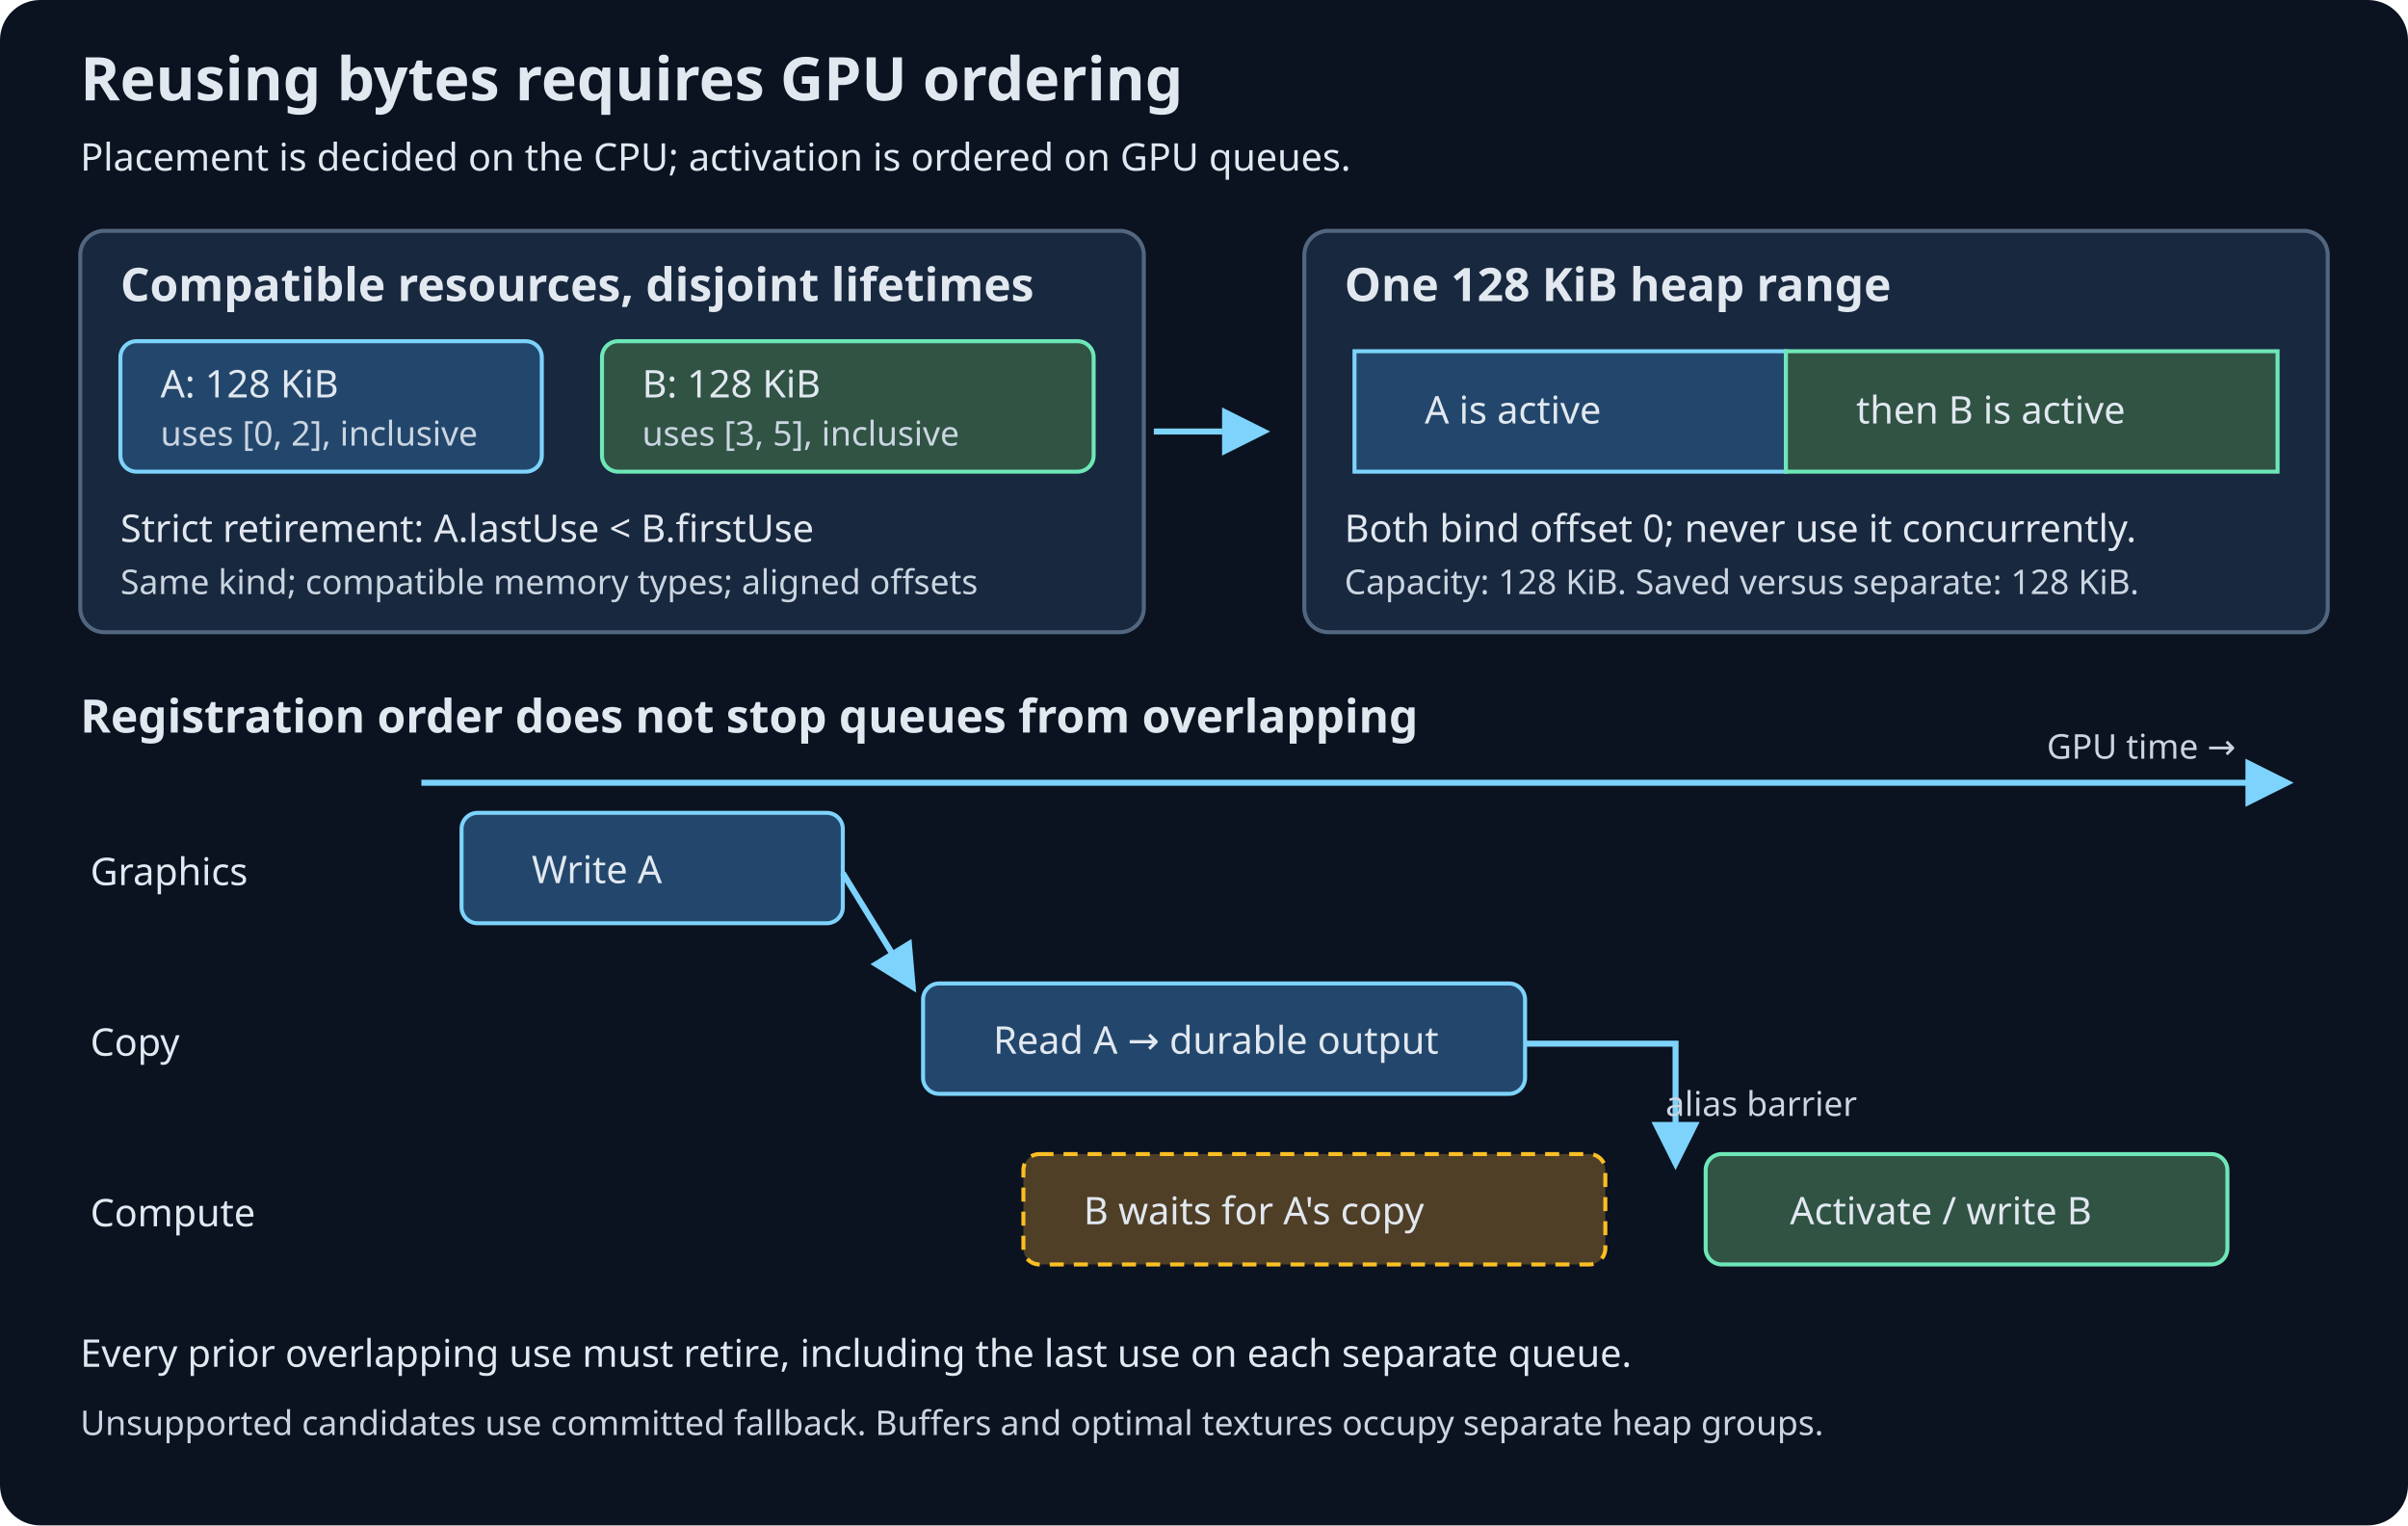
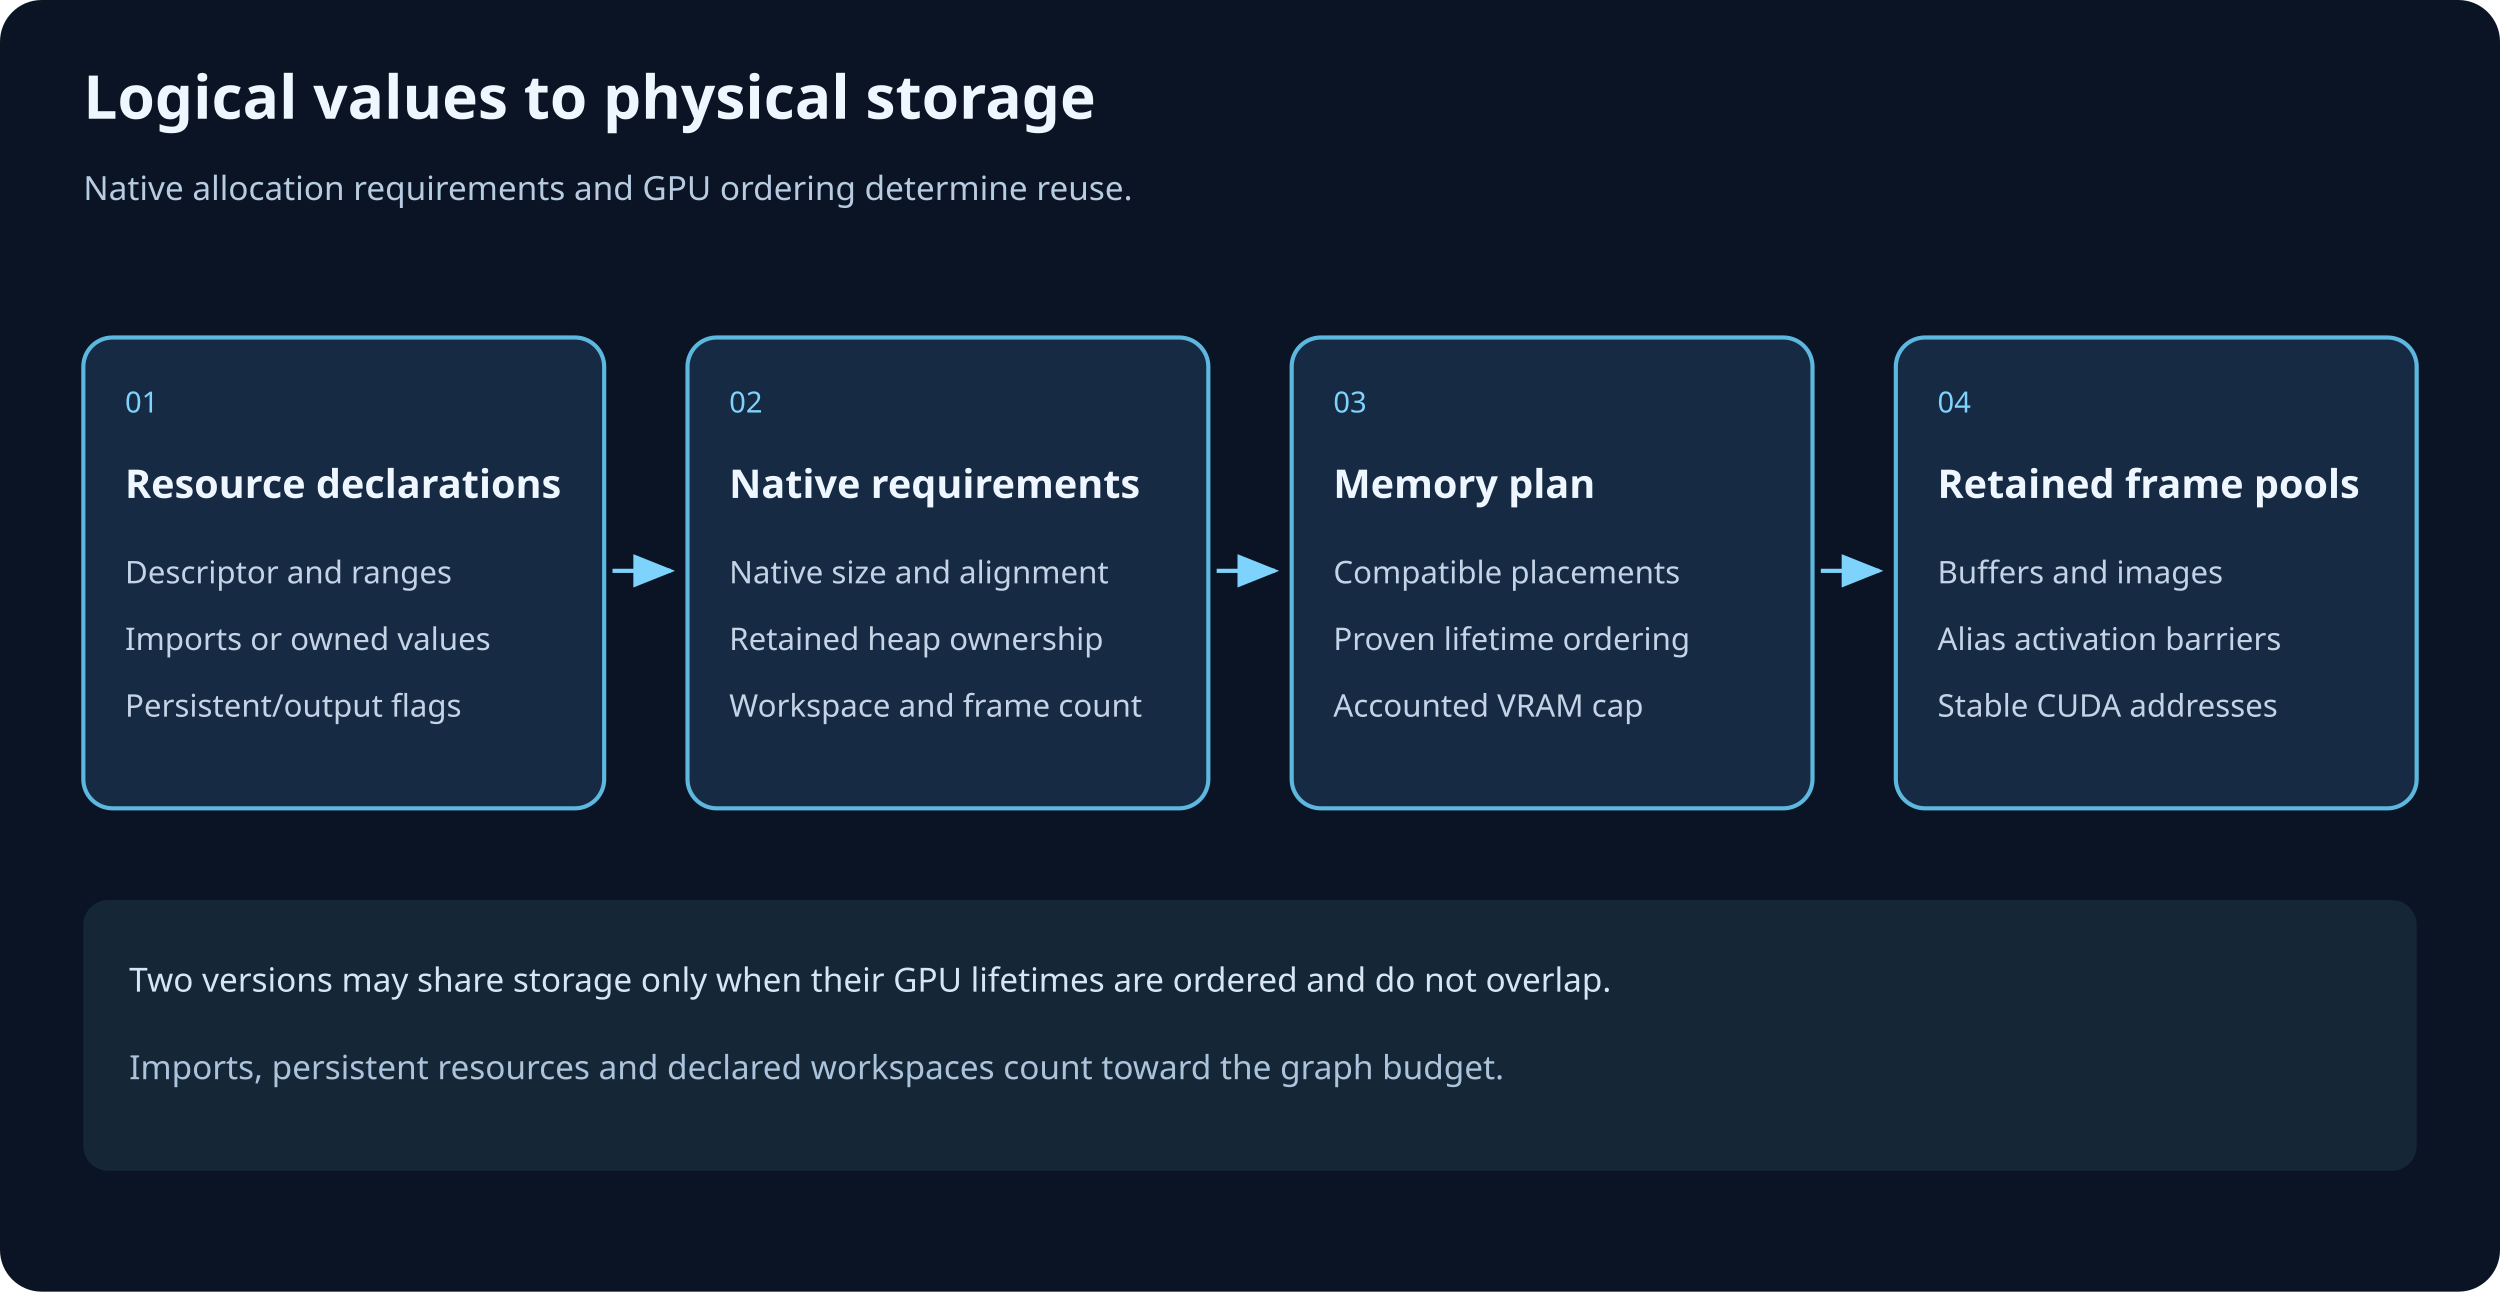
- <svg xmlns="http://www.w3.org/2000/svg" viewBox="0 0 1200 760" role="img" aria-labelledby="title desc">
+ <svg xmlns="http://www.w3.org/2000/svg" width="1200" height="620" viewBox="0 0 1200 620" role="img" aria-labelledby="title desc">
  <defs>
-     <marker id="arrow" markerWidth="8" markerHeight="8" refX="7" refY="4" orient="auto">
-       <path d="M0 0 L8 4 L0 8 Z" fill="#7dd3fc" />
+     <marker id="arrow" markerWidth="10" markerHeight="8" refX="9" refY="4" orient="auto">
+       <path d="M0 0L10 4L0 8Z" fill="#7dd3fc" />
    </marker>
-     <style>text{font:19px system-ui,sans-serif;fill:#e2e8f0}.title{font-size:30px;font-weight:700}.heading{font-size:23px;font-weight:700}.small{font-size:17px;fill:#cbd5e1}.panel{fill:#18283e;stroke:#52677f;stroke-width:2}.a{fill:#23476c;stroke:#7dd3fc;stroke-width:2}.b{fill:#305344;stroke:#6ee7b7;stroke-width:2}.wait{fill:#4f3f27;stroke:#fbbf24;stroke-width:2;stroke-dasharray:7 5}.line{fill:none;stroke:#7dd3fc;stroke-width:3;marker-end:url(#arrow)}</style>
  </defs>
-   <rect width="1200" height="760" rx="20" fill="#0b1220" />
-   <text x="40" y="50" class="title">Reusing bytes requires GPU ordering</text>
-   <text x="40" y="85">Placement is decided on the CPU; activation is ordered on GPU queues.</text>
-   <rect x="40" y="115" width="530" height="200" rx="12" class="panel" />
-   <text x="60" y="150" class="heading">Compatible resources, disjoint lifetimes</text>
-   <rect x="60" y="170" width="210" height="65" rx="8" class="a" />
-   <text x="80" y="198">A: 128 KiB</text>
-   <text x="80" y="222" class="small">uses [0, 2], inclusive</text>
-   <rect x="300" y="170" width="245" height="65" rx="8" class="b" />
-   <text x="320" y="198">B: 128 KiB</text>
-   <text x="320" y="222" class="small">uses [3, 5], inclusive</text>
-   <text x="60" y="270">Strict retirement: A.lastUse &lt; B.firstUse</text>
-   <text x="60" y="296" class="small">Same kind; compatible memory types; aligned offsets</text>
-   <path d="M575 215 H630" class="line" />
-   <rect x="650" y="115" width="510" height="200" rx="12" class="panel" />
-   <text x="670" y="150" class="heading">One 128 KiB heap range</text>
-   <rect x="675" y="175" width="215" height="60" class="a" />
-   <rect x="890" y="175" width="245" height="60" class="b" />
-   <text x="710" y="211">A is active</text>
-   <text x="925" y="211">then B is active</text>
-   <text x="670" y="270">Both bind offset 0; never use it concurrently.</text>
-   <text x="670" y="296" class="small">Capacity: 128 KiB. Saved versus separate: 128 KiB.</text>
-   <text x="40" y="365" class="heading">Registration order does not stop queues from overlapping</text>
-   <path d="M210 390 H1140" class="line" />
-   <text x="1020" y="378" class="small">GPU time →</text>
-   <text x="45" y="441">Graphics</text>
-   <text x="45" y="526">Copy</text>
-   <text x="45" y="611">Compute</text>
-   <rect x="230" y="405" width="190" height="55" rx="8" class="a" />
-   <text x="265" y="440">Write A</text>
-   <path d="M420 435 L455 492" class="line" />
-   <rect x="460" y="490" width="300" height="55" rx="8" class="a" />
-   <text x="495" y="525">Read A → durable output</text>
-   <rect x="510" y="575" width="290" height="55" rx="8" class="wait" />
-   <text x="540" y="610">B waits for A's copy</text>
-   <path d="M760 520 H835 V580" class="line" />
-   <text x="830" y="556" class="small">alias barrier</text>
-   <rect x="850" y="575" width="260" height="55" rx="8" class="b" />
-   <text x="892" y="610">Activate / write B</text>
-   <text x="40" y="681">Every prior overlapping use must retire, including the last use on each separate queue.</text>
-   <text x="40" y="715" class="small">Unsupported candidates use committed fallback. Buffers and optimal textures occupy separate heap groups.</text>
+   <rect width="1200" height="620" rx="20" fill="#0b1424" />
+   <g font-family="system-ui,sans-serif">
+     <text x="40" y="57" fill="#eef6ff" font-size="29" font-weight="700">Logical values to physical storage</text>
+     <text x="40" y="96" fill="#b7cbe1" font-size="16">Native allocation requirements and GPU ordering determine reuse.</text>
+     <rect x="40" y="162" width="250" height="226" rx="14" fill="#172a43" stroke="#5cb8df" stroke-width="2" />
+     <text x="60" y="198" fill="#7dd3fc" font-size="14">01</text>
+     <text x="60" y="239" fill="#eef6ff" font-size="19" font-weight="700">Resource declarations</text>
+     <text x="60" y="280" fill="#c4d3e5" font-size="15">Descriptor and ranges</text>
+     <text x="60" y="312" fill="#c4d3e5" font-size="15">Imports or owned values</text>
+     <text x="60" y="344" fill="#c4d3e5" font-size="15">Persistent/output flags</text>
+     <path d="M294 274H322" stroke="#7dd3fc" stroke-width="2" marker-end="url(#arrow)" />
+     <rect x="330" y="162" width="250" height="226" rx="14" fill="#172a43" stroke="#5cb8df" stroke-width="2" />
+     <text x="350" y="198" fill="#7dd3fc" font-size="14">02</text>
+     <text x="350" y="239" fill="#eef6ff" font-size="19" font-weight="700">Native requirements</text>
+     <text x="350" y="280" fill="#c4d3e5" font-size="15">Native size and alignment</text>
+     <text x="350" y="312" fill="#c4d3e5" font-size="15">Retained heap ownership</text>
+     <text x="350" y="344" fill="#c4d3e5" font-size="15">Workspace and frame count</text>
+     <path d="M584 274H612" stroke="#7dd3fc" stroke-width="2" marker-end="url(#arrow)" />
+     <rect x="620" y="162" width="250" height="226" rx="14" fill="#172a43" stroke="#5cb8df" stroke-width="2" />
+     <text x="640" y="198" fill="#7dd3fc" font-size="14">03</text>
+     <text x="640" y="239" fill="#eef6ff" font-size="19" font-weight="700">Memory plan</text>
+     <text x="640" y="280" fill="#c4d3e5" font-size="15">Compatible placements</text>
+     <text x="640" y="312" fill="#c4d3e5" font-size="15">Proven lifetime ordering</text>
+     <text x="640" y="344" fill="#c4d3e5" font-size="15">Accounted VRAM cap</text>
+     <path d="M874 274H902" stroke="#7dd3fc" stroke-width="2" marker-end="url(#arrow)" />
+     <rect x="910" y="162" width="250" height="226" rx="14" fill="#172a43" stroke="#5cb8df" stroke-width="2" />
+     <text x="930" y="198" fill="#7dd3fc" font-size="14">04</text>
+     <text x="930" y="239" fill="#eef6ff" font-size="19" font-weight="700">Retained frame pools</text>
+     <text x="930" y="280" fill="#c4d3e5" font-size="15">Buffers and images</text>
+     <text x="930" y="312" fill="#c4d3e5" font-size="15">Alias activation barriers</text>
+     <text x="930" y="344" fill="#c4d3e5" font-size="15">Stable CUDA addresses</text>
+     <rect x="40" y="432" width="1120" height="130" rx="12" fill="#152637" />
+     <text x="62" y="476" fill="#d8e6f4" font-size="16">Two versions may share storage only when their GPU lifetimes are ordered and do not overlap.</text>
+     <text x="62" y="518" fill="#abc4dc" font-size="16">Imports, persistent resources and declared workspaces count toward the graph budget.</text>
+   </g>
</svg>
